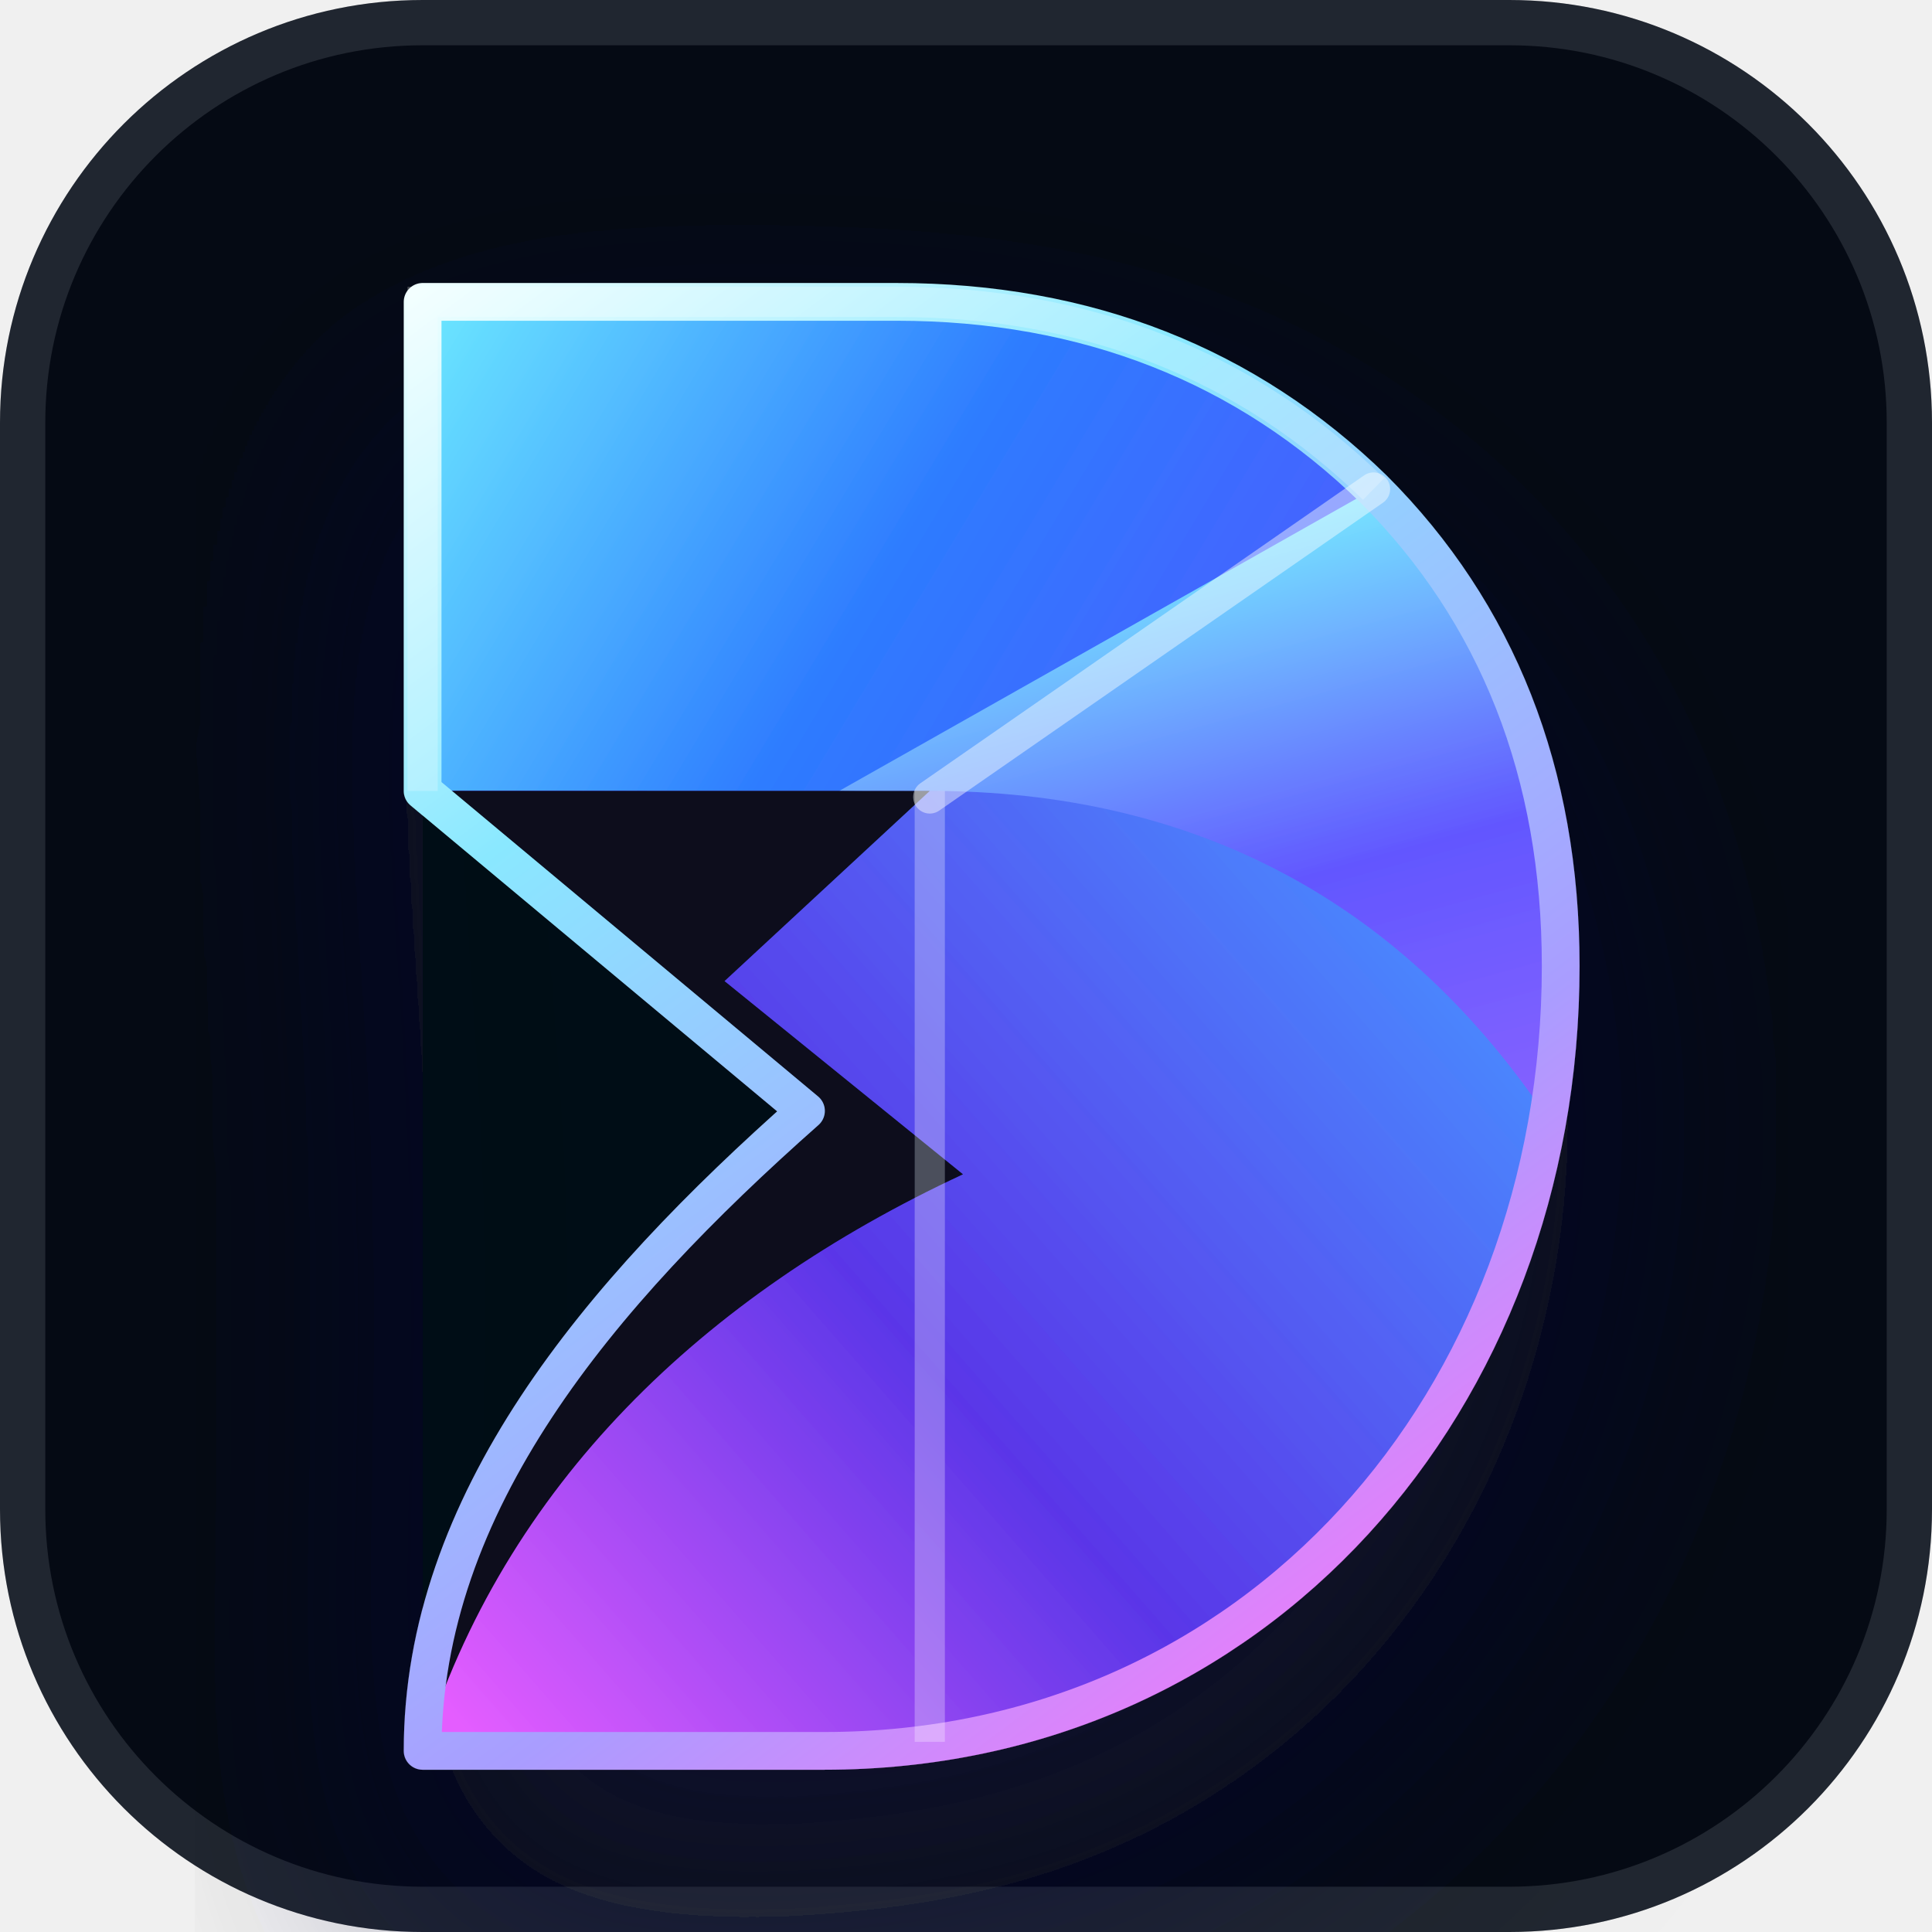
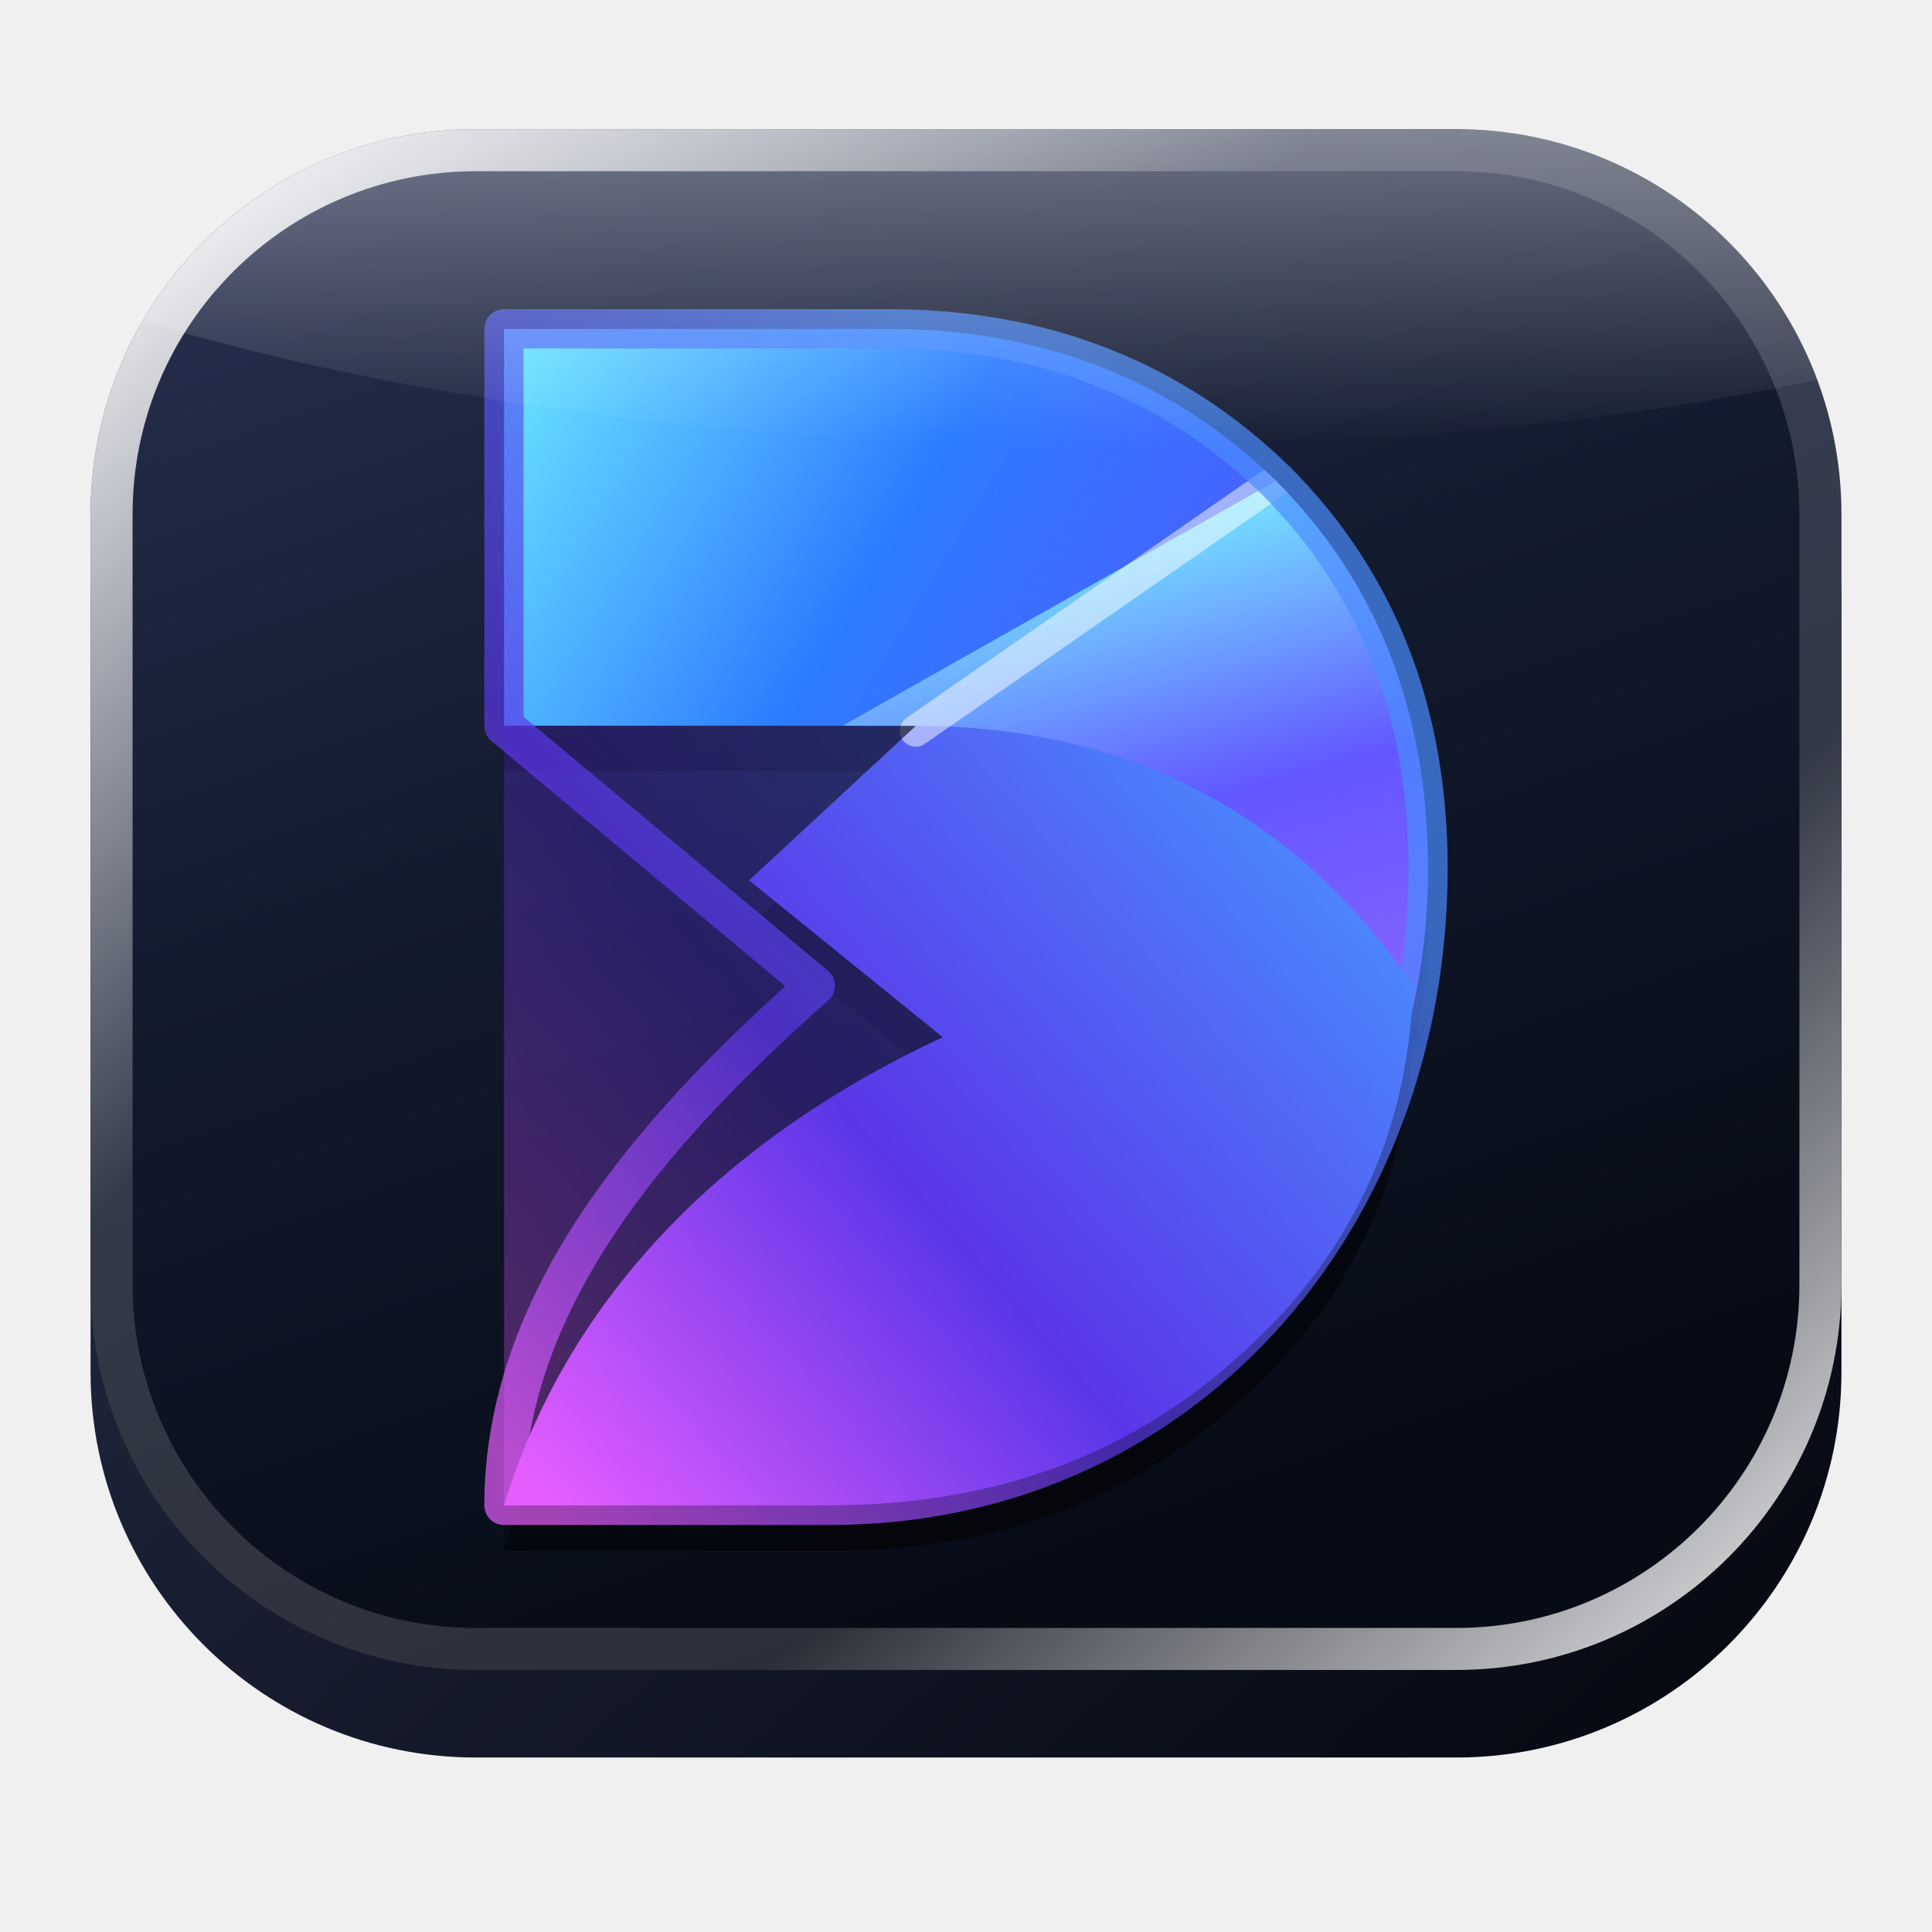
- <svg xmlns="http://www.w3.org/2000/svg" viewBox="0 0 64 64" role="img" aria-labelledby="title desc">
+ <svg xmlns="http://www.w3.org/2000/svg" viewBox="0 0 64 64">
  <defs>
-     <linearGradient id="domStudioTop" x1="14" y1="10" x2="49" y2="31" gradientUnits="userSpaceOnUse">
+     <linearGradient id="dsd-t" x1="14" y1="10" x2="49" y2="31" gradientUnits="userSpaceOnUse">
      <stop offset="0" stop-color="#6CE8FF" />
-       <stop offset="0.44" stop-color="#2D7BFF" />
+       <stop offset=".44" stop-color="#2D7BFF" />
      <stop offset="1" stop-color="#5D4DFF" />
    </linearGradient>
-     <linearGradient id="domStudioFold" x1="43" y1="16" x2="51" y2="45" gradientUnits="userSpaceOnUse">
+     <linearGradient id="dsd-f" x1="43" y1="16" x2="51" y2="45" gradientUnits="userSpaceOnUse">
      <stop offset="0" stop-color="#77F0FF" />
-       <stop offset="0.42" stop-color="#6257FF" />
+       <stop offset=".42" stop-color="#6257FF" />
      <stop offset="1" stop-color="#A26BFF" />
    </linearGradient>
-     <linearGradient id="domStudioBase" x1="16" y1="58" x2="48" y2="30" gradientUnits="userSpaceOnUse">
+     <linearGradient id="dsd-b" x1="16" y1="58" x2="48" y2="30" gradientUnits="userSpaceOnUse">
      <stop offset="0" stop-color="#E45DFF" />
-       <stop offset="0.46" stop-color="#5A36E8" />
+       <stop offset=".46" stop-color="#5A36E8" />
      <stop offset="1" stop-color="#4A8CFF" />
    </linearGradient>
-     <linearGradient id="domStudioEdge" x1="16" y1="8" x2="51" y2="55" gradientUnits="userSpaceOnUse">
-       <stop offset="0" stop-color="#EFFFFF" />
-       <stop offset="0.28" stop-color="#8AE8FF" />
-       <stop offset="0.7" stop-color="#A99DFF" />
-       <stop offset="1" stop-color="#FF72F8" />
+     <mask id="dsd-dm" maskUnits="userSpaceOnUse" x="0" y="0" width="64" height="64">
+       <g transform="translate(32 30.5) scale(.7) translate(-32.85 -34)">
+         <path d="M14 10h15.7c6.3 0 11.6 2.1 15.8 6.2 4.1 4.1 6.2 9.4 6.2 15.8 0 3.9-.8 7.6-2.5 10.9C45.7 32.8 38 26.2 27.8 26.2H14z" fill="#fff" />
+         <path d="M14 58h13.3c6.6 0 12.2-2 16.7-6.1 4.5-4 6.9-9 7.1-15.1-4.8-7-11.6-10.6-20.3-10.6H14l12.7 10.6C19.8 42.9 14 48 14 58z" fill="#fff" />
+         <path d="M14 26.2h16.8L24 32.5l7.9 6.4C23.3 42.9 16.7 49.2 14 58z" fill="#555" />
+       </g>
+     </mask>
+     <linearGradient id="dsd-e" x1="0" y1="0" x2="1" y2="1">
+       <stop offset="0" stop-color="#2a3350" />
+       <stop offset="1" stop-color="#05070f" />
    </linearGradient>
-     <filter id="domStudioGlow" x="-20%" y="-20%" width="140%" height="140%" color-interpolation-filters="sRGB">
-       <feDropShadow dx="0" dy="0" stdDeviation="2.2" flood-color="#5A7CFF" flood-opacity="0.42" />
-       <feDropShadow dx="0" dy="5" stdDeviation="5" flood-color="#140A3F" flood-opacity="0.55" />
-     </filter>
+     <linearGradient id="dsd-face" x1="0" y1="0" x2=".4" y2="1">
+       <stop offset="0" stop-color="#2a3352" />
+       <stop offset=".5" stop-color="#121a2e" />
+       <stop offset="1" stop-color="#070b16" />
+     </linearGradient>
+     <linearGradient id="dsd-g" x1="0" y1="0" x2="0" y2="1">
+       <stop offset="0" stop-color="#fff" stop-opacity=".85" />
+       <stop offset="1" stop-color="#fff" stop-opacity="0" />
+     </linearGradient>
+     <linearGradient id="dsd-r" x1="0" y1="0" x2="1" y2="1">
+       <stop offset="0" stop-color="#fff" />
+       <stop offset=".35" stop-color="#fff" stop-opacity=".15" />
+       <stop offset=".7" stop-color="#fff" stop-opacity=".15" />
+       <stop offset="1" stop-color="#fff" stop-opacity=".9" />
+     </linearGradient>
+     <radialGradient id="dsd-s" cx=".5" cy=".5" r=".5">
+       <stop offset="0" stop-color="#050a14" stop-opacity=".4" />
+       <stop offset="1" stop-color="#050a14" stop-opacity="0" />
+     </radialGradient>
+     <clipPath id="dsd-c">
+       <rect x="7" y="8" width="50" height="44" rx="11" />
+     </clipPath>
  </defs>
-   <rect width="64" height="64" rx="14" fill="#050A14" />
-   <rect x="0.75" y="0.75" width="62.5" height="62.5" rx="13.25" fill="none" stroke="#EAF3FF" stroke-opacity="0.12" stroke-width="1.5" />
-   <g filter="url(#domStudioGlow)">
-     <path d="M14 10h15.7c6.3 0 11.6 2.1 15.8 6.2 4.1 4.1 6.2 9.4 6.2 15.8 0 3.9-.8 7.6-2.5 10.9C45.7 32.8 38 26.2 27.8 26.2H14z" fill="url(#domStudioTop)" />
-     <path d="M27.8 26.2c10.2 0 17.9 6.6 21.4 16.7A22.4 22.4 0 0 0 51.7 32c0-6.4-2.1-11.7-6.2-15.8z" fill="url(#domStudioFold)" />
-     <path d="M14 58h13.3c6.6 0 12.2-2 16.7-6.1 4.5-4 6.9-9 7.1-15.1-4.8-7-11.6-10.6-20.3-10.6H14l12.7 10.6C19.8 42.9 14 48 14 58z" fill="url(#domStudioBase)" />
-     <path d="M14 26.2h16.8L24 32.5l7.9 6.4C23.3 42.9 16.7 49.2 14 58z" fill="#050A14" fill-opacity="0.96" />
-     <path d="M14 10h15.7c6.3 0 11.6 2.1 15.8 6.2 4.1 4.1 6.2 9.4 6.2 15.8 0 14.4-10.1 26-24.4 26H14c0-8.2 5.8-15.1 12.7-21.2L14 26.2z" fill="none" stroke="url(#domStudioEdge)" stroke-width="1.25" stroke-linejoin="round" />
-     <path d="M30.8 26.4 45.5 16.2" fill="none" stroke="#FFFFFF" stroke-opacity="0.44" stroke-width="1.1" stroke-linecap="round" />
-     <path d="M30.8 26.2v31.5" fill="none" stroke="#FFFFFF" stroke-opacity="0.28" stroke-width="1" />
-     <path d="M14 26.2V10h15.7c6.3 0 11.6 2.1 15.8 6.2" fill="none" stroke="#FFFFFF" stroke-opacity="0.23" stroke-width="1" />
+   <g transform="translate(32 31.25) scale(1.16) translate(-32 -31.25)">
+     <rect x="7" y="10.5" width="50" height="44" rx="11" fill="url(#dsd-e)" />
+     <rect x="7" y="8" width="50" height="44" rx="11" fill="url(#dsd-face)" />
+     <g clip-path="url(#dsd-c)">
+       <g transform="translate(0 1.3)" mask="url(#dsd-dm)" opacity=".5">
+         <rect width="64" height="64" fill="#000" />
+       </g>
+       <g mask="url(#dsd-dm)">
+         <g transform="translate(32 30.5) scale(.7) translate(-32.85 -34)">
+           <path d="M14 10h15.7c6.3 0 11.6 2.1 15.8 6.2 4.1 4.1 6.2 9.4 6.2 15.8 0 3.9-.8 7.6-2.5 10.9C45.7 32.8 38 26.2 27.8 26.2H14z" fill="url(#dsd-t)" />
+           <path d="M27.8 26.2c10.2 0 17.9 6.6 21.4 16.7A22.4 22.4 0 0 0 51.7 32c0-6.4-2.1-11.7-6.2-15.8z" fill="url(#dsd-f)" />
+           <path d="M14 58h13.3c6.6 0 12.2-2 16.7-6.1 4.5-4 6.9-9 7.1-15.1-4.8-7-11.6-10.6-20.3-10.6H14l12.7 10.6C19.8 42.9 14 48 14 58z" fill="url(#dsd-b)" />
+           <path d="M14 26.2h16.8L24 32.5l7.9 6.4C23.3 42.9 16.7 49.2 14 58z" fill="url(#dsd-b)" />
+           <path d="M30.8 26.4 45.5 16.2" stroke="#fff" stroke-opacity=".5" stroke-width="1.3" stroke-linecap="round" />
+         </g>
+       </g>
+       <path transform="translate(32 30.5) scale(.7) translate(-32.85 -34)" d="M14 10h15.7c6.3 0 11.6 2.1 15.8 6.2 4.1 4.1 6.2 9.4 6.2 15.8 0 14.4-10.1 26-24.4 26H14c0-8.2 5.8-15.1 12.7-21.2L14 26.2z" fill="none" stroke="url(#dsd-b)" stroke-opacity=".7" stroke-width="1.6" stroke-linejoin="round" />
+       <path d="M7 8h50v7C44 18 22 18 7 13z" fill="url(#dsd-g)" opacity=".4" />
+     </g>
+     <rect x="7.6" y="8.6" width="48.8" height="42.8" rx="10.4" fill="none" stroke="url(#dsd-r)" stroke-width="1.2" />
  </g>
</svg>
